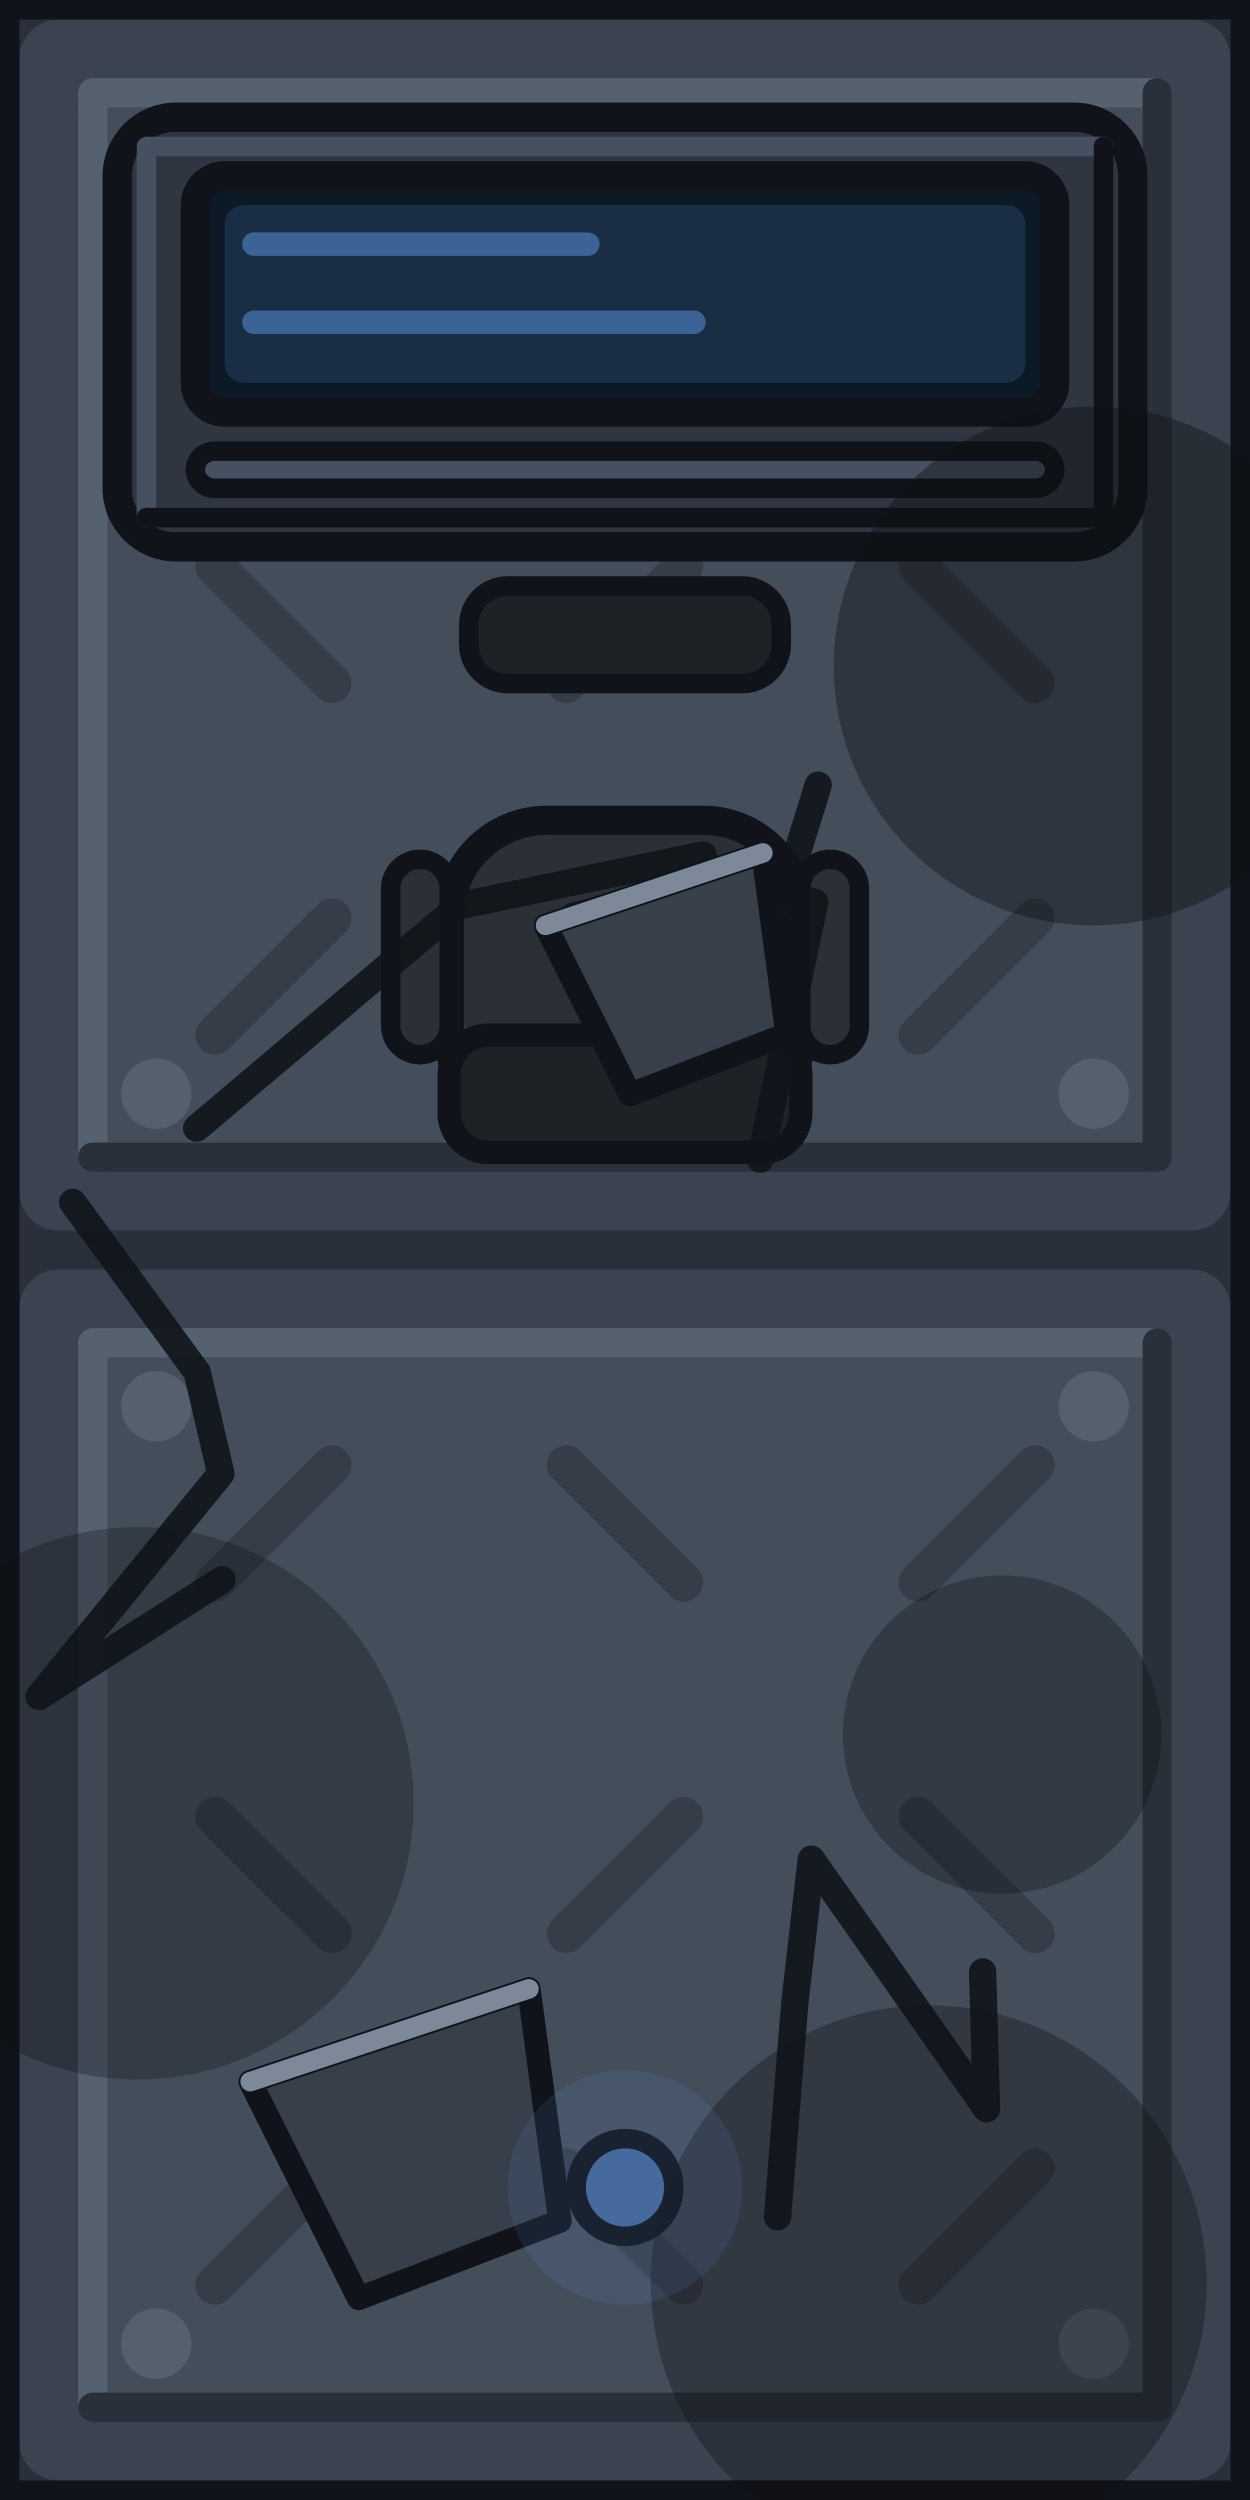
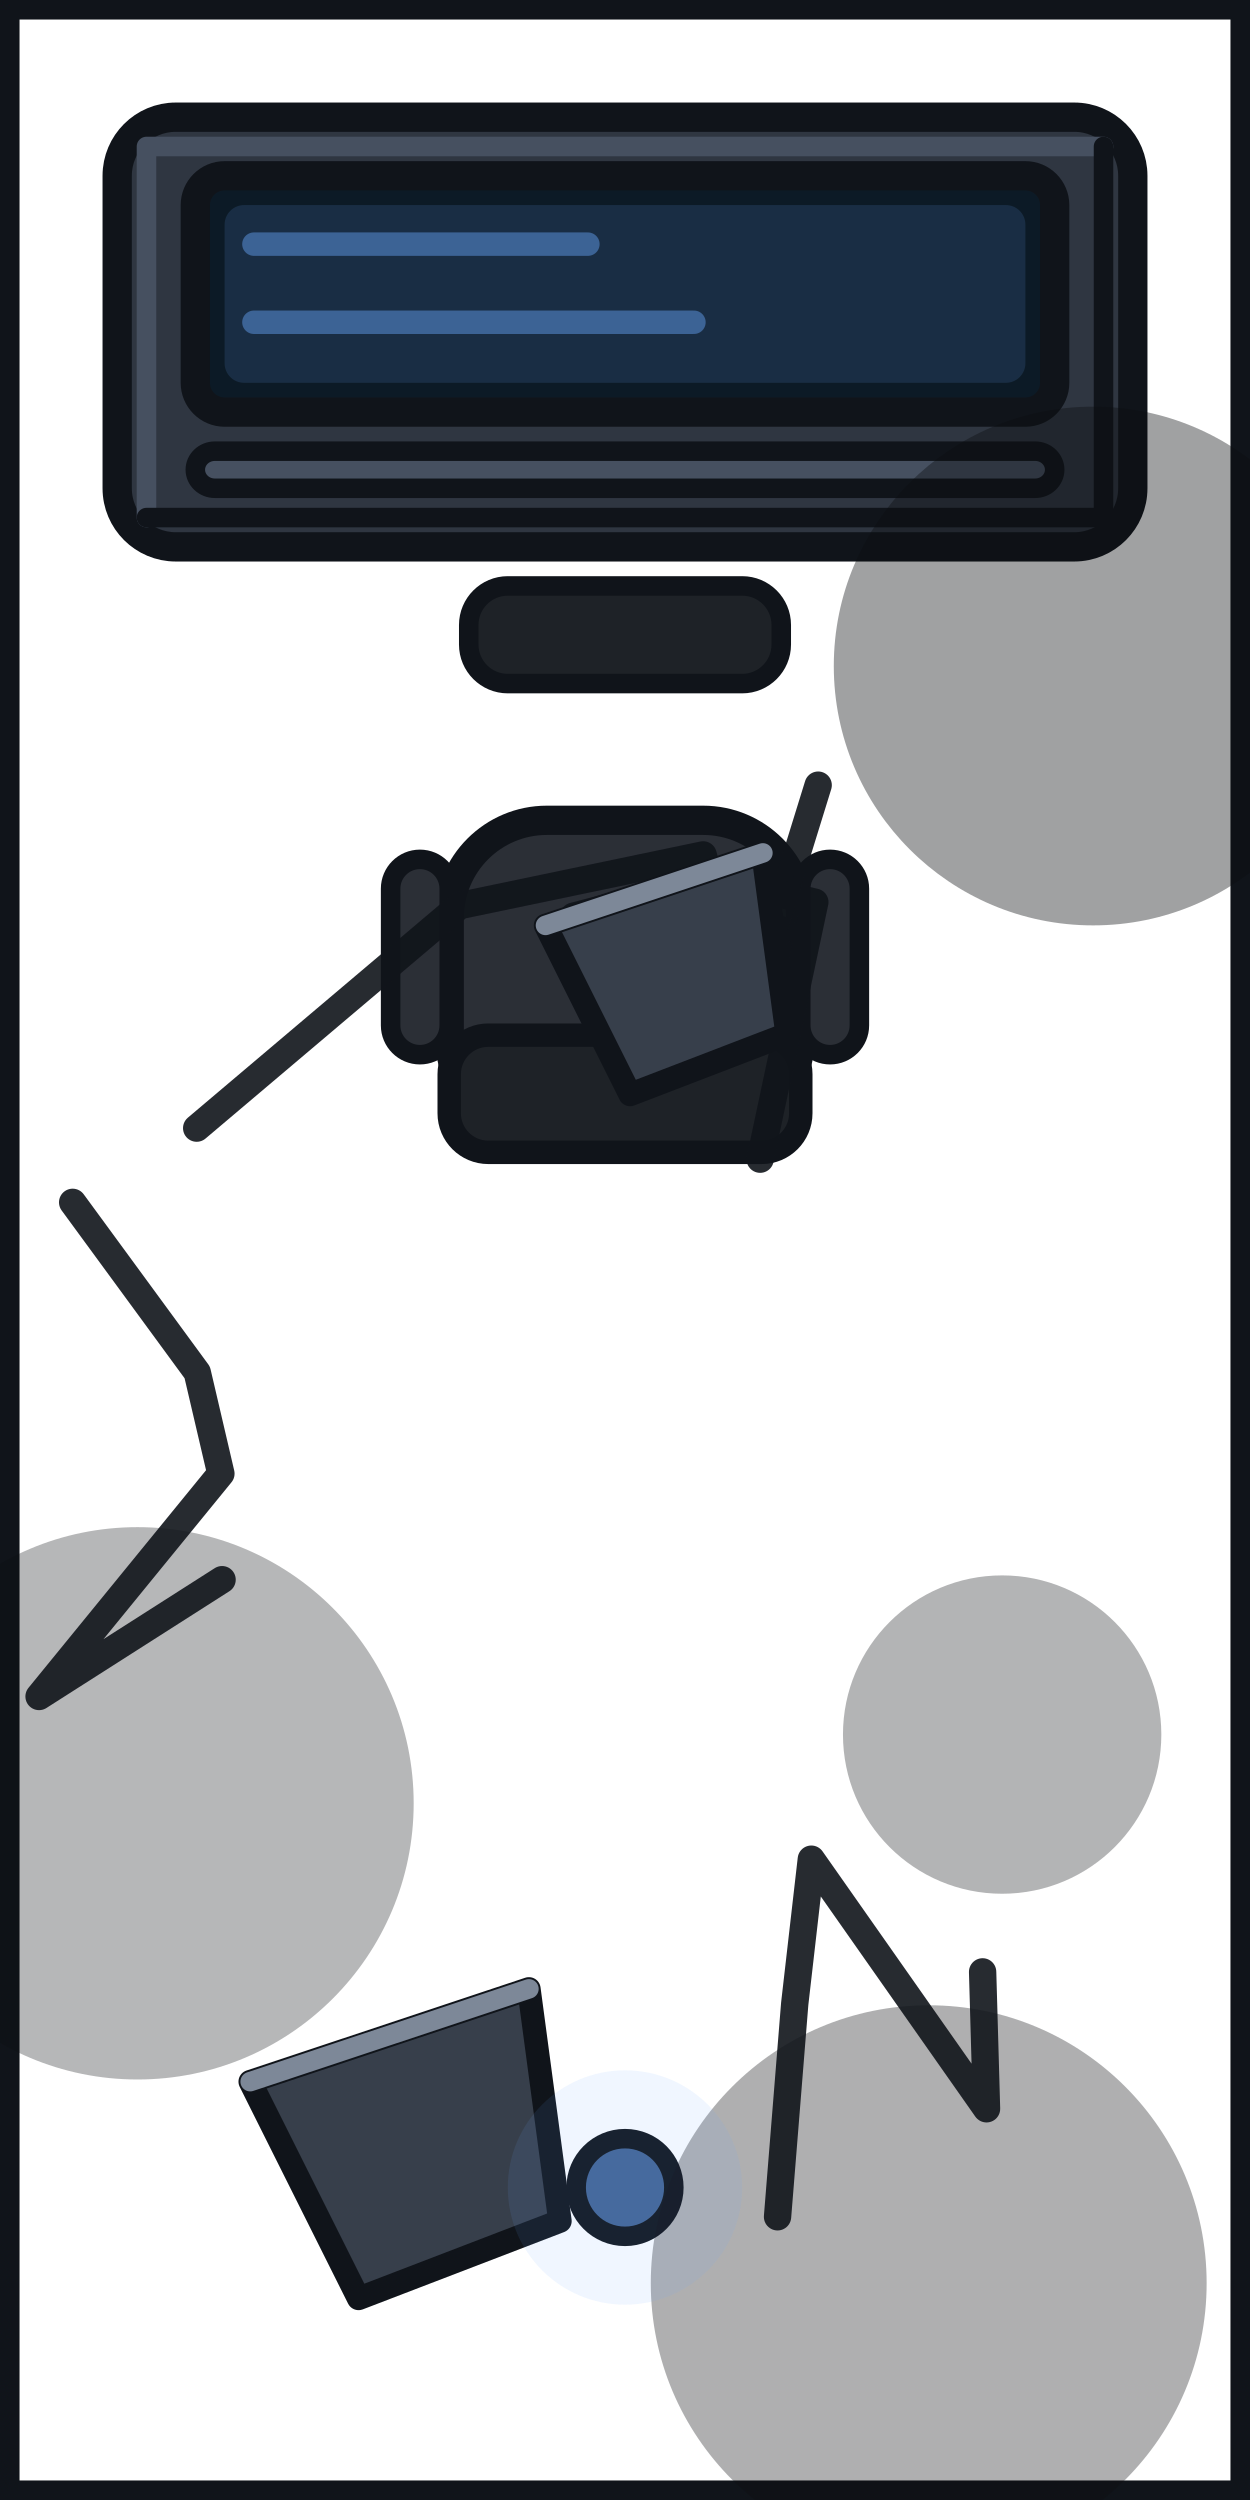
<svg xmlns="http://www.w3.org/2000/svg" width="64" height="128" viewBox="0 0 64 128">
  <g id="base">
-     <rect x="0" y="0" width="64" height="64" fill="#2a3039" />
-     <rect x="1" y="1" width="62" height="62" rx="2" fill="#3a434f" />
-     <rect x="4" y="4" width="56" height="56" rx="2" fill="#444e5b" />
-     <path d="M4.75,59.25 L4.75,4.75 L59.25,4.75" fill="none" stroke="#566170" stroke-width="1.5" stroke-linejoin="round" stroke-linecap="round" />
-     <path d="M59.25,4.75 L59.25,59.25 L4.75,59.25" fill="none" stroke="#2a3039" stroke-width="1.5" stroke-linejoin="round" stroke-linecap="round" />
-     <line x1="11" y1="17" x2="17" y2="11" stroke="#2a3039" stroke-width="2" stroke-linecap="round" opacity="0.55" />
-     <line x1="11" y1="29" x2="17" y2="35" stroke="#2a3039" stroke-width="2" stroke-linecap="round" opacity="0.55" />
-     <line x1="11" y1="53" x2="17" y2="47" stroke="#2a3039" stroke-width="2" stroke-linecap="round" opacity="0.55" />
-     <line x1="29" y1="11" x2="35" y2="17" stroke="#2a3039" stroke-width="2" stroke-linecap="round" opacity="0.55" />
-     <line x1="29" y1="35" x2="35" y2="29" stroke="#2a3039" stroke-width="2" stroke-linecap="round" opacity="0.55" />
-     <line x1="29" y1="47" x2="35" y2="53" stroke="#2a3039" stroke-width="2" stroke-linecap="round" opacity="0.55" />
-     <line x1="47" y1="17" x2="53" y2="11" stroke="#2a3039" stroke-width="2" stroke-linecap="round" opacity="0.55" />
-     <line x1="47" y1="29" x2="53" y2="35" stroke="#2a3039" stroke-width="2" stroke-linecap="round" opacity="0.55" />
-     <line x1="47" y1="53" x2="53" y2="47" stroke="#2a3039" stroke-width="2" stroke-linecap="round" opacity="0.55" />
-     <circle cx="8" cy="8" r="1.8" fill="#566170" opacity="0.9" />
-     <circle cx="56" cy="8" r="1.8" fill="#566170" opacity="0.9" />
-     <circle cx="8" cy="56" r="1.8" fill="#566170" opacity="0.9" />
-     <circle cx="56" cy="56" r="1.8" fill="#566170" opacity="0.9" />
-     <rect x="0" y="64" width="64" height="64" fill="#2a3039" />
-     <rect x="1" y="65" width="62" height="62" rx="2" fill="#3a434f" />
-     <rect x="4" y="68" width="56" height="56" rx="2" fill="#444e5b" />
-     <path d="M4.75,123.25 L4.75,68.75 L59.25,68.75" fill="none" stroke="#566170" stroke-width="1.5" stroke-linejoin="round" stroke-linecap="round" />
-     <path d="M59.25,68.75 L59.25,123.25 L4.75,123.25" fill="none" stroke="#2a3039" stroke-width="1.5" stroke-linejoin="round" stroke-linecap="round" />
-     <line x1="11" y1="81" x2="17" y2="75" stroke="#2a3039" stroke-width="2" stroke-linecap="round" opacity="0.55" />
-     <line x1="11" y1="93" x2="17" y2="99" stroke="#2a3039" stroke-width="2" stroke-linecap="round" opacity="0.55" />
-     <line x1="11" y1="117" x2="17" y2="111" stroke="#2a3039" stroke-width="2" stroke-linecap="round" opacity="0.55" />
-     <line x1="29" y1="75" x2="35" y2="81" stroke="#2a3039" stroke-width="2" stroke-linecap="round" opacity="0.55" />
-     <line x1="29" y1="99" x2="35" y2="93" stroke="#2a3039" stroke-width="2" stroke-linecap="round" opacity="0.55" />
-     <line x1="29" y1="111" x2="35" y2="117" stroke="#2a3039" stroke-width="2" stroke-linecap="round" opacity="0.55" />
-     <line x1="47" y1="81" x2="53" y2="75" stroke="#2a3039" stroke-width="2" stroke-linecap="round" opacity="0.55" />
-     <line x1="47" y1="93" x2="53" y2="99" stroke="#2a3039" stroke-width="2" stroke-linecap="round" opacity="0.55" />
-     <line x1="47" y1="117" x2="53" y2="111" stroke="#2a3039" stroke-width="2" stroke-linecap="round" opacity="0.55" />
-     <circle cx="8" cy="72" r="1.8" fill="#566170" opacity="0.9" />
-     <circle cx="56" cy="72" r="1.8" fill="#566170" opacity="0.9" />
-     <circle cx="8" cy="120" r="1.8" fill="#566170" opacity="0.9" />
-     <circle cx="56" cy="120" r="1.8" fill="#566170" opacity="0.9" />
    <rect x="0" y="0" width="64" height="128" fill="none" stroke="#10141a" stroke-width="2" />
    <rect x="6" y="6" width="52" height="22" rx="3" fill="#2f3641" stroke="#10141a" stroke-width="1.5" />
    <path d="M7.5,26.5 L7.5,7.5 L56.5,7.5" fill="none" stroke="#465060" stroke-width="1" stroke-linejoin="round" stroke-linecap="round" />
    <path d="M56.5,7.5 L56.5,26.5 L7.5,26.5" fill="none" stroke="#10141a" stroke-width="1" stroke-linejoin="round" stroke-linecap="round" />
    <rect x="10" y="9" width="44" height="12.1" rx="1.5" fill="#0c1a26" stroke="#10141a" stroke-width="1.5" />
    <rect x="10" y="23.1" width="44" height="1.9" rx="1" fill="#465060" stroke="#10141a" stroke-width="1" />
    <rect x="24" y="30" width="16" height="5" rx="2" fill="#1e2227" stroke="#10141a" stroke-width="1" />
    <rect x="23" y="42" width="18" height="16" rx="5" fill="#2b2f36" stroke="#10141a" stroke-width="1.5" />
    <rect x="23" y="53" width="18" height="6" rx="2" fill="#1e2227" stroke="#10141a" stroke-width="1.2" />
    <rect x="20" y="44" width="3" height="10" rx="1.5" fill="#2b2f36" stroke="#10141a" stroke-width="1" />
    <rect x="41" y="44" width="3" height="10" rx="1.5" fill="#2b2f36" stroke="#10141a" stroke-width="1" />
    <circle cx="32" cy="112" r="2.5" fill="#1b2028" stroke="#10141a" stroke-width="1" />
    <circle cx="7.04" cy="92.33" r="14.14" fill="#0b0d10" opacity="0.3" />
    <circle cx="55.97" cy="34.1" r="13.28" fill="#0b0d10" opacity="0.39" />
    <circle cx="51.31" cy="88.81" r="8.15" fill="#0b0d10" opacity="0.31" />
    <circle cx="47.55" cy="116.9" r="14.23" fill="#0b0d10" opacity="0.33" />
    <path d="M50.31,100.96 L50.51,107.97 L41.54,95.19 L40.69,102.59 L39.81,113.5" fill="none" stroke="#10141a" stroke-width="1.4" stroke-linejoin="round" stroke-linecap="round" opacity="0.9" />
    <path d="M40.08,47.62 L29.36,46.91 L36.61,45.01 L41.72,46.19 L38.92,59.35" fill="none" stroke="#10141a" stroke-width="1.4" stroke-linejoin="round" stroke-linecap="round" opacity="0.9" />
    <path d="M10.07,57.76 L23.53,46.37 L36,43.77 L38.28,51.87 L41.89,40.2" fill="none" stroke="#10141a" stroke-width="1.4" stroke-linejoin="round" stroke-linecap="round" opacity="0.9" />
    <path d="M11.37,80.88 L2,86.86 L11.31,75.45 L10.1,70.27 L3.72,61.56" fill="none" stroke="#10141a" stroke-width="1.4" stroke-linejoin="round" stroke-linecap="round" opacity="0.9" />
    <polygon points="27.93,47.38 39.06,43.67 40.3,52.95 32.26,56.04" fill="#373f4b" stroke="#10141a" stroke-width="1.2" stroke-linejoin="round" />
    <line x1="27.93" y1="47.38" x2="39.06" y2="43.67" stroke="#7d8898" stroke-width="1" stroke-linecap="round" />
    <polygon points="12.81,106.58 27.08,101.83 28.67,113.72 18.36,117.68" fill="#373f4b" stroke="#10141a" stroke-width="1.2" stroke-linejoin="round" />
    <line x1="12.81" y1="106.58" x2="27.08" y2="101.83" stroke="#7d8898" stroke-width="1" stroke-linecap="round" />
  </g>
  <g id="emissive">
    <g opacity="0.55">
      <g data-light="point" data-reach="2" data-intensity="0.5">
        <rect x="11.5" y="10.5" width="41" height="9.1" rx="1" fill="#6aa8ff" opacity="0.25" />
        <line x1="13" y1="12.5" x2="30.1" y2="12.5" stroke="#6aa8ff" stroke-width="1.2" stroke-linecap="round" opacity="0.9" />
        <line x1="13" y1="16.5" x2="35.53" y2="16.5" stroke="#6aa8ff" stroke-width="1.2" stroke-linecap="round" opacity="0.9" />
        <g data-light="glow">
          <circle cx="32" cy="112" r="6" fill="#6aa8ff" opacity="0.18" />
          <circle cx="32" cy="112" r="2" fill="#6aa8ff" />
        </g>
      </g>
    </g>
  </g>
</svg>
